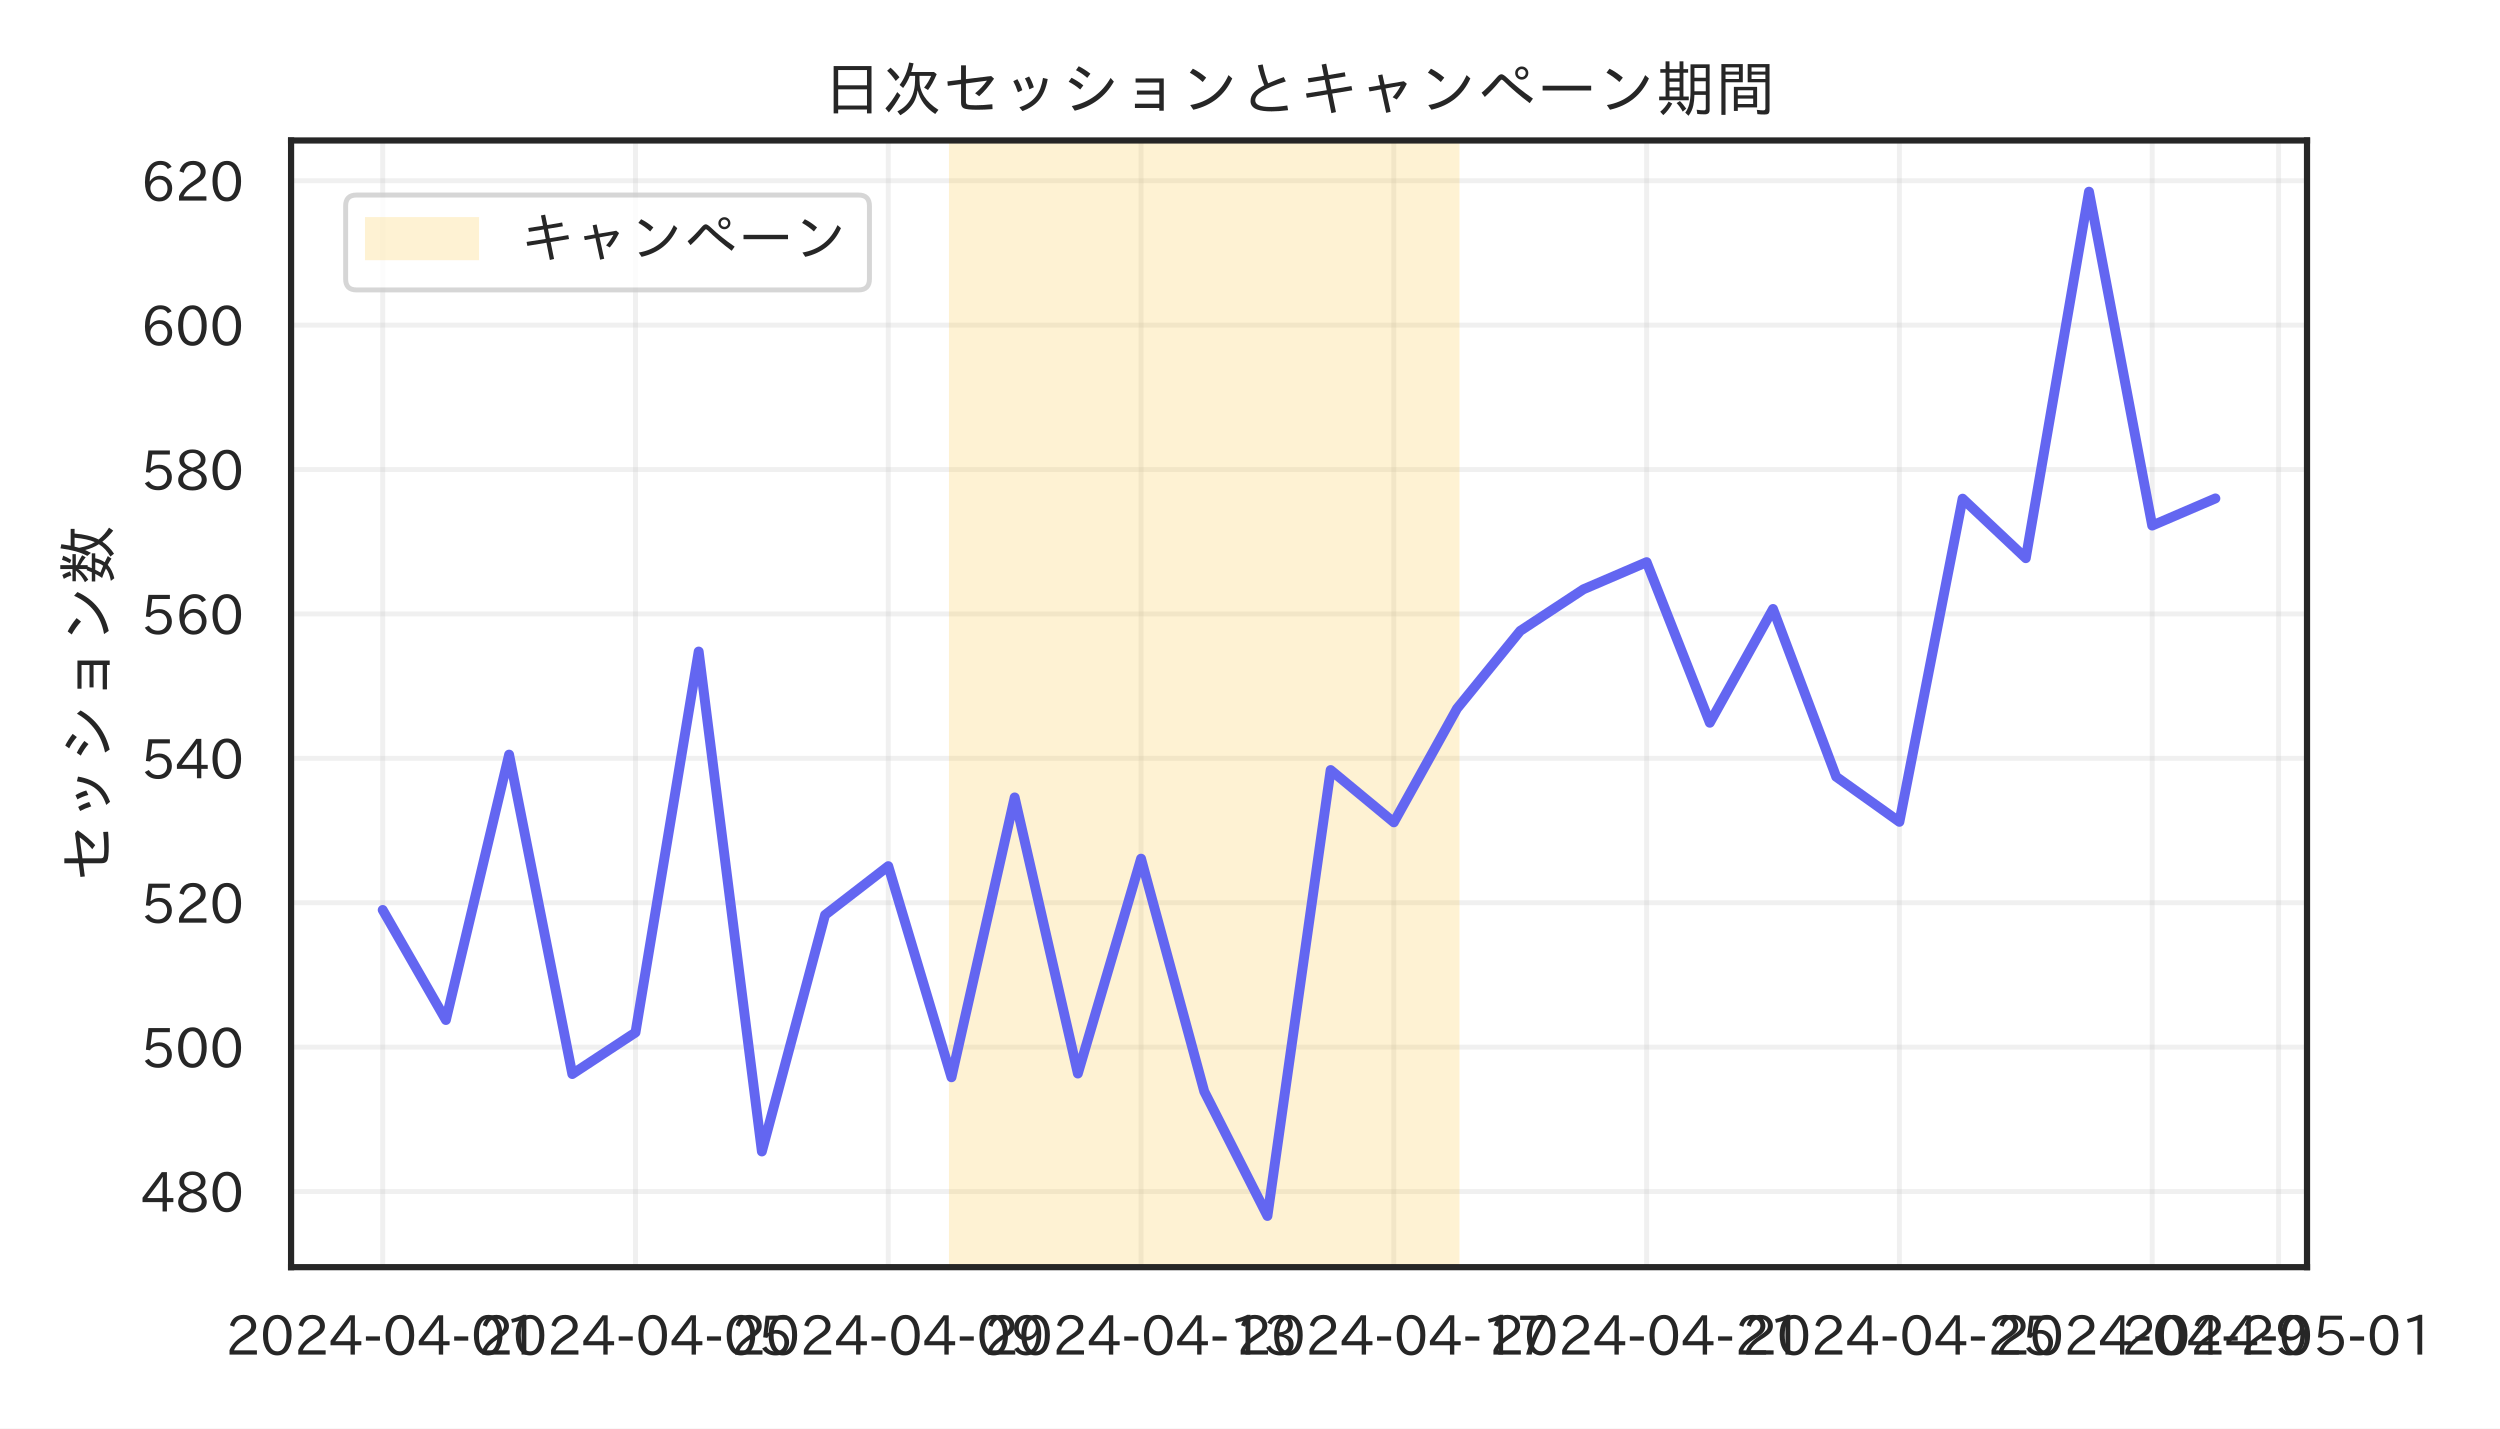
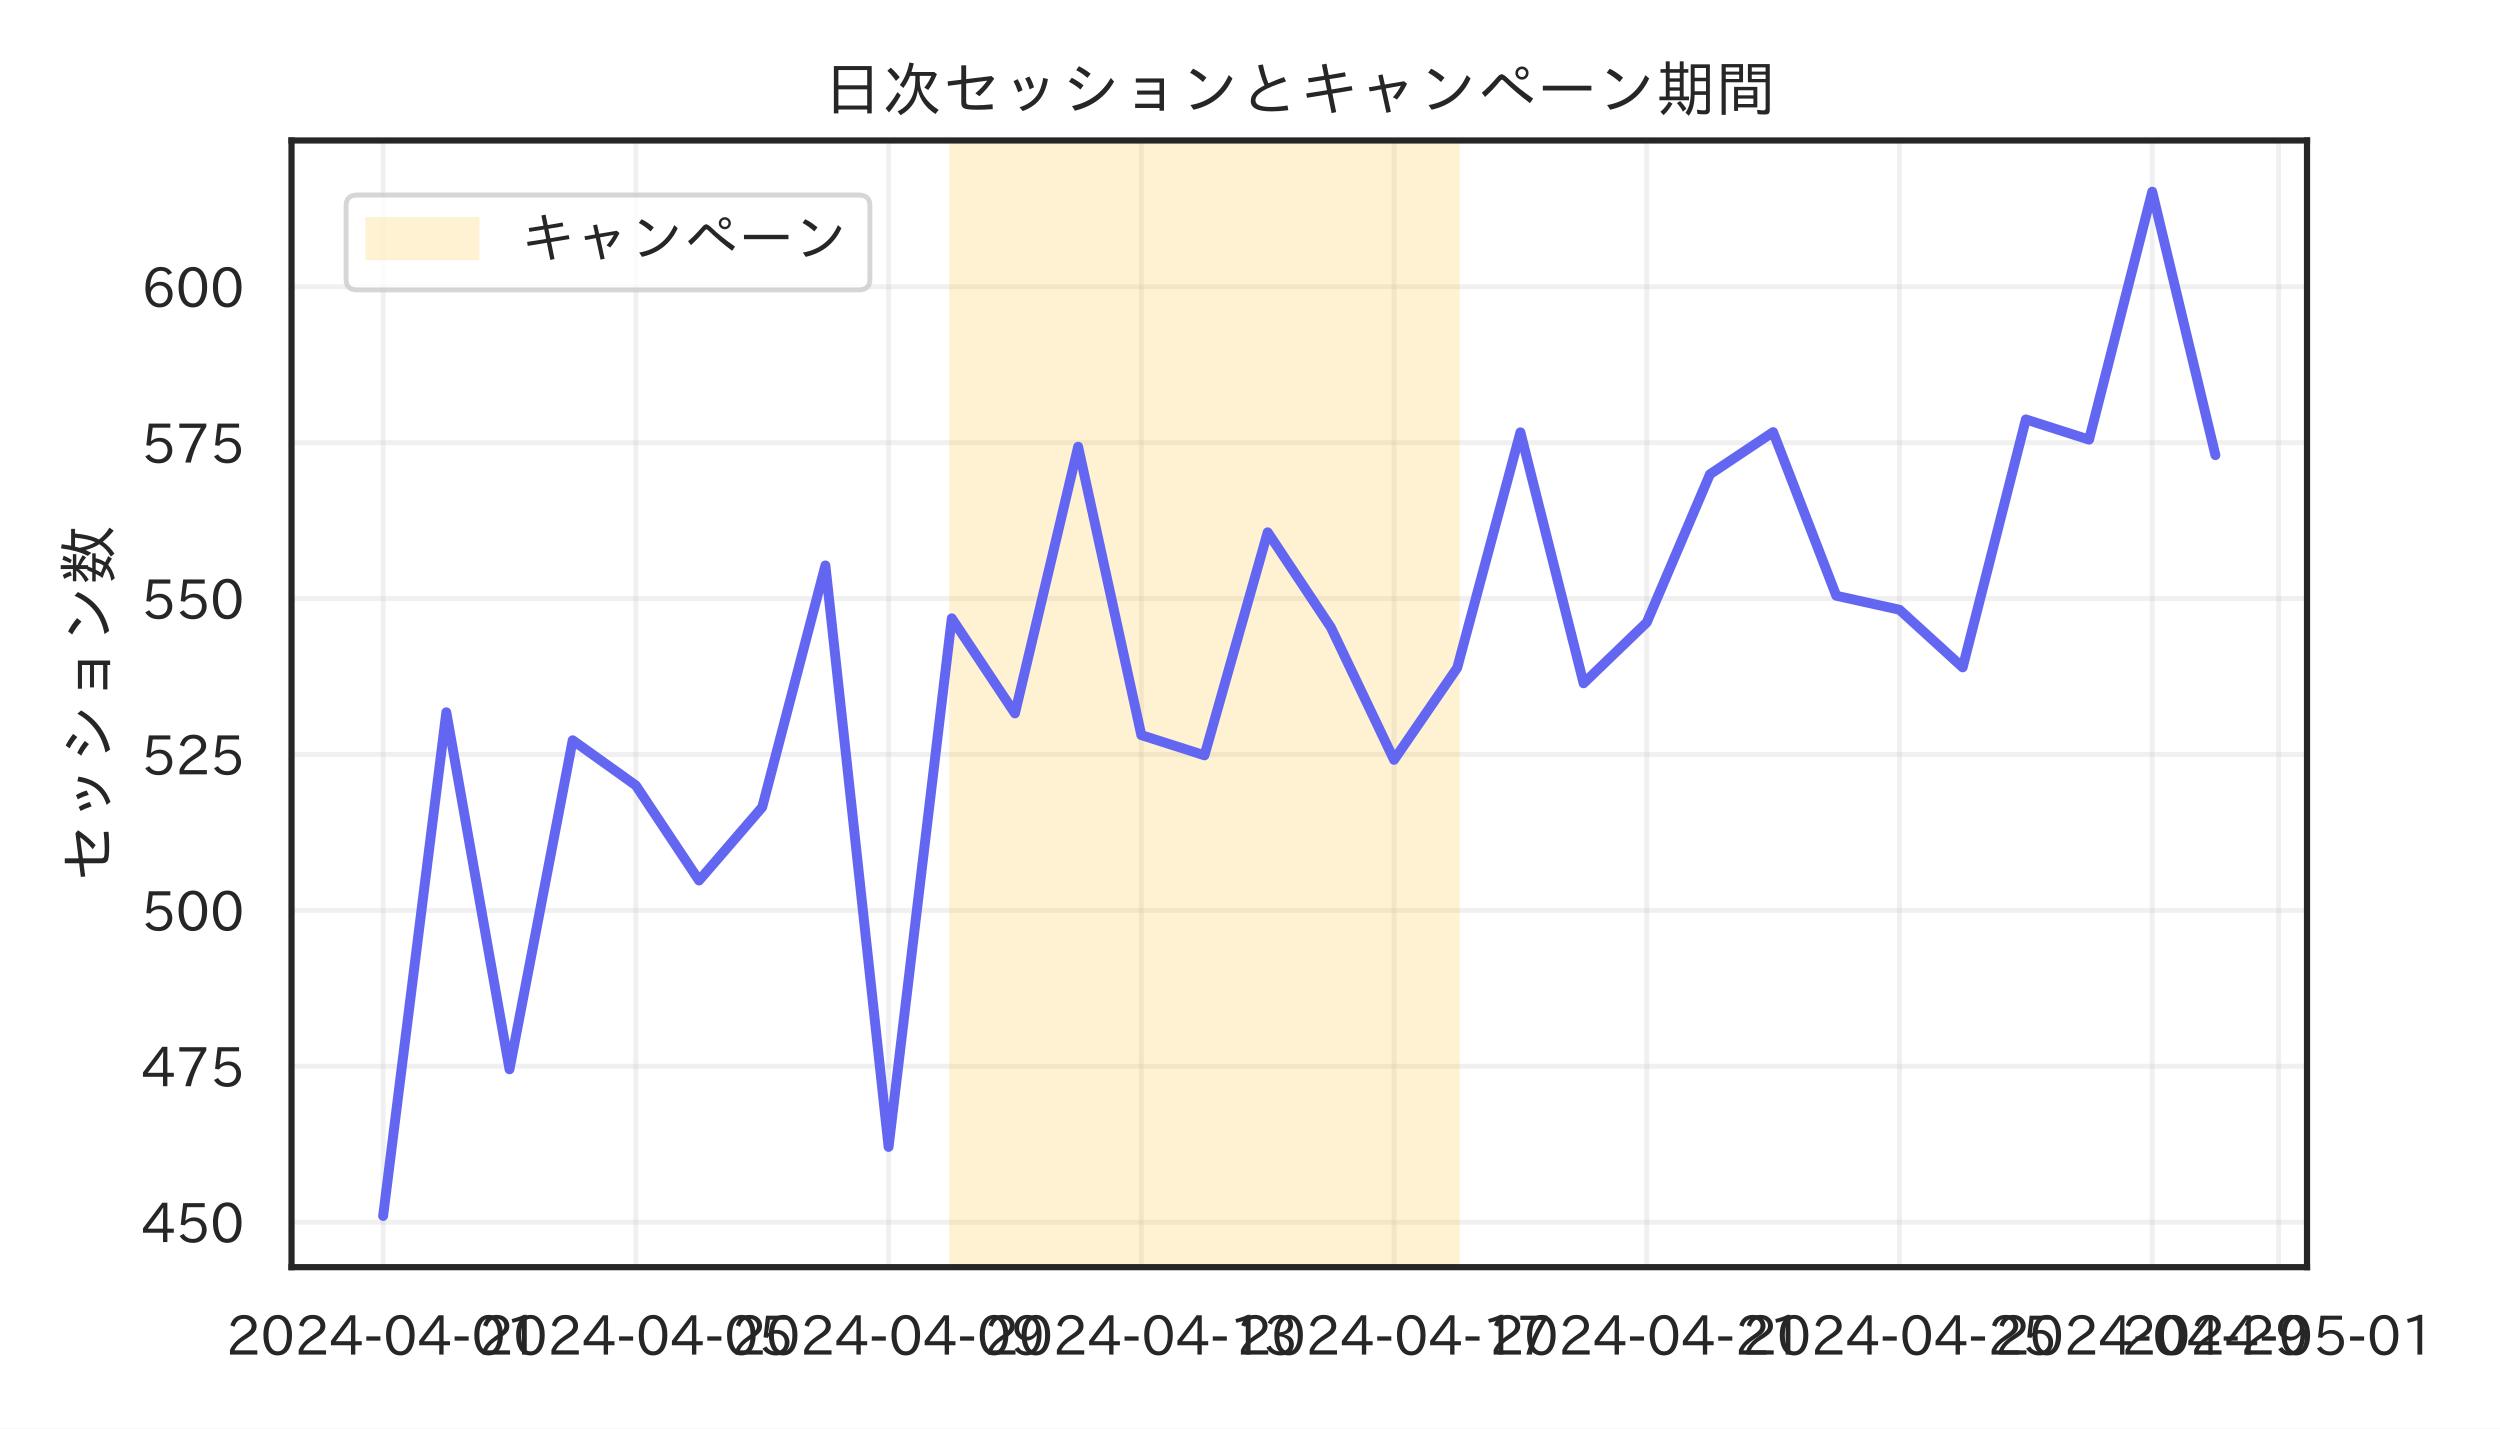
<svg xmlns="http://www.w3.org/2000/svg" xmlns:xlink="http://www.w3.org/1999/xlink" width="504pt" height="288pt" viewBox="0 0 504 288" version="1.1">
  <defs>
    <style type="text/css">*{stroke-linejoin: round; stroke-linecap: butt}</style>
  </defs>
  <g id="figure_1">
    <g id="patch_1">
      <path d="M 0 288  L 504 288  L 504 0  L 0 0  z " style="fill: #ffffff" />
    </g>
    <g id="axes_1">
      <g id="patch_2">
-         <path d="M 58.68 255.46  L 465.095 255.46  L 465.095 28.32  L 58.68 28.32  z " style="fill: #ffffff" />
+         <path d="M 58.77 255.46  L 465.095 255.46  L 465.095 28.32  L 58.77 28.32  z " style="fill: #ffffff" />
      </g>
      <g id="matplotlib.axis_1">
        <g id="xtick_1">
          <g id="line2d_1">
-             <path d="M 77.153 255.46  L 77.153 28.32  " clip-path="url(#p4e626e25db)" style="fill: none; stroke: #cccccc; stroke-opacity: 0.3; stroke-linecap: round" />
+             <path d="M 77.239 255.46  L 77.239 28.32  " clip-path="url(#pba452b7350)" style="fill: none; stroke: #cccccc; stroke-opacity: 0.3; stroke-linecap: round" />
          </g>
          <g id="text_1">
-             <g style="fill: #262626" transform="translate(45.50263 273.1997) scale(0.11 -0.11)">
+             <g style="fill: #262626" transform="translate(45.58854 273.1997) scale(0.11 -0.11)">
              <defs>
                <path id="IPAexGothic-32" d="M 3659 63  L 447 63  L 447 594  Q 825 1475 1894 2203  L 2072 2322  Q 2619 2697 2791 2906  Q 2988 3153 2988 3444  Q 2988 3772 2756 4003  Q 2500 4259 2084 4259  Q 1250 4259 991 3328  L 497 3506  Q 853 4725 2116 4725  Q 2806 4725 3216 4316  Q 3575 3947 3575 3425  Q 3575 3038 3344 2722  Q 3131 2416 2366 1938  L 2231 1856  Q 1256 1253 978 569  L 3659 569  L 3659 63  z " transform="scale(0.015625)" />
                <path id="IPAexGothic-30" d="M 2038 4725  Q 2881 4725 3334 3944  Q 3694 3325 3694 2344  Q 3694 1372 3334 741  Q 2888 -31 2016 -31  Q 1147 -31 700 741  Q 341 1372 341 2350  Q 341 3713 1000 4334  Q 1419 4725 2038 4725  z M 2016 4266  Q 1516 4266 1228 3759  Q 934 3247 934 2344  Q 934 1456 1222 947  Q 1513 447 2016 447  Q 2619 447 2909 1153  Q 3100 1622 3100 2375  Q 3100 3256 2806 3759  Q 2509 4266 2016 4266  z " transform="scale(0.015625)" />
                <path id="IPAexGothic-34" d="M 3813 1159  L 3059 1159  L 3059 63  L 2547 63  L 2547 1159  L 197 1159  L 197 1672  L 2456 4678  L 3059 4678  L 3059 1634  L 3813 1634  L 3813 1159  z M 2578 4109  L 2559 4109  Q 2278 3656 2003 3284  L 759 1634  L 2547 1634  L 2547 3144  Q 2547 3481 2578 4109  z " transform="scale(0.015625)" />
                <path id="IPAexGothic-2d" d="M 1969 1703  L 319 1703  L 319 2203  L 1969 2203  L 1969 1703  z " transform="scale(0.015625)" />
                <path id="IPAexGothic-31" d="M 2463 63  L 1900 63  L 1900 4103  Q 1372 3922 788 3797  L 684 4231  Q 1519 4441 2106 4731  L 2463 4731  L 2463 63  z " transform="scale(0.015625)" />
              </defs>
              <use xlink:href="#IPAexGothic-32" />
              <use xlink:href="#IPAexGothic-30" transform="translate(62.98828 0)" />
              <use xlink:href="#IPAexGothic-32" transform="translate(125.9766 0)" />
              <use xlink:href="#IPAexGothic-34" transform="translate(188.9648 0)" />
              <use xlink:href="#IPAexGothic-2d" transform="translate(251.9531 0)" />
              <use xlink:href="#IPAexGothic-30" transform="translate(287.7441 0)" />
              <use xlink:href="#IPAexGothic-34" transform="translate(350.7324 0)" />
              <use xlink:href="#IPAexGothic-2d" transform="translate(413.7207 0)" />
              <use xlink:href="#IPAexGothic-30" transform="translate(449.5117 0)" />
              <use xlink:href="#IPAexGothic-31" transform="translate(512.5 0)" />
            </g>
          </g>
        </g>
        <g id="xtick_2">
          <g id="line2d_2">
-             <path d="M 128.115 255.46  L 128.115 28.32  " clip-path="url(#p4e626e25db)" style="fill: none; stroke: #cccccc; stroke-opacity: 0.3; stroke-linecap: round" />
+             <path d="M 128.189 255.46  L 128.189 28.32  " clip-path="url(#pba452b7350)" style="fill: none; stroke: #cccccc; stroke-opacity: 0.3; stroke-linecap: round" />
          </g>
          <g id="text_2">
-             <g style="fill: #262626" transform="translate(96.46376 273.1997) scale(0.11 -0.11)">
+             <g style="fill: #262626" transform="translate(96.53839 273.1997) scale(0.11 -0.11)">
              <defs>
                <path id="IPAexGothic-35" d="M 1178 2603  Q 1634 2963 2172 2963  Q 2816 2963 3241 2528  Q 3638 2113 3638 1497  Q 3638 938 3297 513  Q 2869 -31 2031 -31  Q 959 -31 469 784  L 938 1028  Q 1309 434 2013 434  Q 2466 434 2769 716  Q 3081 1013 3081 1503  Q 3081 1966 2806 2241  Q 2519 2528 2056 2528  Q 1406 2528 1072 2028  L 591 2091  L 884 4634  L 3406 4634  L 3406 4153  L 1341 4153  L 1134 2603  L 1178 2603  z " transform="scale(0.015625)" />
              </defs>
              <use xlink:href="#IPAexGothic-32" />
              <use xlink:href="#IPAexGothic-30" transform="translate(62.98828 0)" />
              <use xlink:href="#IPAexGothic-32" transform="translate(125.9766 0)" />
              <use xlink:href="#IPAexGothic-34" transform="translate(188.9648 0)" />
              <use xlink:href="#IPAexGothic-2d" transform="translate(251.9531 0)" />
              <use xlink:href="#IPAexGothic-30" transform="translate(287.7441 0)" />
              <use xlink:href="#IPAexGothic-34" transform="translate(350.7324 0)" />
              <use xlink:href="#IPAexGothic-2d" transform="translate(413.7207 0)" />
              <use xlink:href="#IPAexGothic-30" transform="translate(449.5117 0)" />
              <use xlink:href="#IPAexGothic-35" transform="translate(512.5 0)" />
            </g>
          </g>
        </g>
        <g id="xtick_3">
          <g id="line2d_3">
-             <path d="M 179.076 255.46  L 179.076 28.32  " clip-path="url(#p4e626e25db)" style="fill: none; stroke: #cccccc; stroke-opacity: 0.3; stroke-linecap: round" />
+             <path d="M 179.139 255.46  L 179.139 28.32  " clip-path="url(#pba452b7350)" style="fill: none; stroke: #cccccc; stroke-opacity: 0.3; stroke-linecap: round" />
          </g>
          <g id="text_3">
-             <g style="fill: #262626" transform="translate(147.4249 273.1997) scale(0.11 -0.11)">
+             <g style="fill: #262626" transform="translate(147.4882 273.1997) scale(0.11 -0.11)">
              <defs>
                <path id="IPAexGothic-39" d="M 2984 2356  Q 2544 1716 1813 1716  Q 1253 1716 847 2056  Q 366 2459 366 3163  Q 366 3813 769 4266  Q 1181 4725 1869 4725  Q 2800 4725 3241 3950  Q 3559 3378 3559 2472  Q 3559 1250 3041 588  Q 2553 -31 1769 -31  Q 859 -31 391 703  L 853 953  Q 1156 428 1753 428  Q 2922 428 3009 2356  L 2984 2356  z M 1888 4278  Q 1450 4278 1172 3950  Q 922 3653 922 3200  Q 922 2741 1159 2478  Q 1434 2163 1906 2163  Q 2431 2163 2728 2572  Q 2925 2847 2925 3169  Q 2925 3553 2694 3863  Q 2375 4278 1888 4278  z " transform="scale(0.015625)" />
              </defs>
              <use xlink:href="#IPAexGothic-32" />
              <use xlink:href="#IPAexGothic-30" transform="translate(62.98828 0)" />
              <use xlink:href="#IPAexGothic-32" transform="translate(125.9766 0)" />
              <use xlink:href="#IPAexGothic-34" transform="translate(188.9648 0)" />
              <use xlink:href="#IPAexGothic-2d" transform="translate(251.9531 0)" />
              <use xlink:href="#IPAexGothic-30" transform="translate(287.7441 0)" />
              <use xlink:href="#IPAexGothic-34" transform="translate(350.7324 0)" />
              <use xlink:href="#IPAexGothic-2d" transform="translate(413.7207 0)" />
              <use xlink:href="#IPAexGothic-30" transform="translate(449.5117 0)" />
              <use xlink:href="#IPAexGothic-39" transform="translate(512.5 0)" />
            </g>
          </g>
        </g>
        <g id="xtick_4">
          <g id="line2d_4">
-             <path d="M 230.037 255.46  L 230.037 28.32  " clip-path="url(#p4e626e25db)" style="fill: none; stroke: #cccccc; stroke-opacity: 0.3; stroke-linecap: round" />
+             <path d="M 230.089 255.46  L 230.089 28.32  " clip-path="url(#pba452b7350)" style="fill: none; stroke: #cccccc; stroke-opacity: 0.3; stroke-linecap: round" />
          </g>
          <g id="text_4">
-             <g style="fill: #262626" transform="translate(198.386 273.1997) scale(0.11 -0.11)">
+             <g style="fill: #262626" transform="translate(198.4381 273.1997) scale(0.11 -0.11)">
              <defs>
                <path id="IPAexGothic-33" d="M 2381 2419  Q 3506 2216 3506 1278  Q 3506 716 3128 356  Q 2709 -31 1944 -31  Q 797 -31 288 881  L 756 1131  Q 1109 441 1938 441  Q 2425 441 2694 691  Q 2950 928 2950 1291  Q 2950 1719 2566 1978  Q 2216 2213 1644 2213  L 1363 2213  L 1363 2669  L 1656 2669  Q 2231 2669 2534 2888  Q 2859 3119 2859 3509  Q 2859 3934 2494 4138  Q 2259 4278 1931 4278  Q 1238 4278 903 3578  L 434 3803  Q 897 4725 1938 4725  Q 2597 4725 3006 4394  Q 3416 4069 3416 3534  Q 3416 3028 3019 2706  Q 2763 2500 2381 2444  L 2381 2419  z " transform="scale(0.015625)" />
              </defs>
              <use xlink:href="#IPAexGothic-32" />
              <use xlink:href="#IPAexGothic-30" transform="translate(62.98828 0)" />
              <use xlink:href="#IPAexGothic-32" transform="translate(125.9766 0)" />
              <use xlink:href="#IPAexGothic-34" transform="translate(188.9648 0)" />
              <use xlink:href="#IPAexGothic-2d" transform="translate(251.9531 0)" />
              <use xlink:href="#IPAexGothic-30" transform="translate(287.7441 0)" />
              <use xlink:href="#IPAexGothic-34" transform="translate(350.7324 0)" />
              <use xlink:href="#IPAexGothic-2d" transform="translate(413.7207 0)" />
              <use xlink:href="#IPAexGothic-31" transform="translate(449.5117 0)" />
              <use xlink:href="#IPAexGothic-33" transform="translate(512.5 0)" />
            </g>
          </g>
        </g>
        <g id="xtick_5">
          <g id="line2d_5">
-             <path d="M 280.998 255.46  L 280.998 28.32  " clip-path="url(#p4e626e25db)" style="fill: none; stroke: #cccccc; stroke-opacity: 0.3; stroke-linecap: round" />
+             <path d="M 281.039 255.46  L 281.039 28.32  " clip-path="url(#pba452b7350)" style="fill: none; stroke: #cccccc; stroke-opacity: 0.3; stroke-linecap: round" />
          </g>
          <g id="text_5">
-             <g style="fill: #262626" transform="translate(249.3472 273.1997) scale(0.11 -0.11)">
+             <g style="fill: #262626" transform="translate(249.3879 273.1997) scale(0.11 -0.11)">
              <defs>
                <path id="IPAexGothic-37" d="M 3597 4263  Q 2238 2106 1778 63  L 1131 63  Q 1581 1834 2950 4128  L 428 4128  L 428 4634  L 3597 4634  L 3597 4263  z " transform="scale(0.015625)" />
              </defs>
              <use xlink:href="#IPAexGothic-32" />
              <use xlink:href="#IPAexGothic-30" transform="translate(62.98828 0)" />
              <use xlink:href="#IPAexGothic-32" transform="translate(125.9766 0)" />
              <use xlink:href="#IPAexGothic-34" transform="translate(188.9648 0)" />
              <use xlink:href="#IPAexGothic-2d" transform="translate(251.9531 0)" />
              <use xlink:href="#IPAexGothic-30" transform="translate(287.7441 0)" />
              <use xlink:href="#IPAexGothic-34" transform="translate(350.7324 0)" />
              <use xlink:href="#IPAexGothic-2d" transform="translate(413.7207 0)" />
              <use xlink:href="#IPAexGothic-31" transform="translate(449.5117 0)" />
              <use xlink:href="#IPAexGothic-37" transform="translate(512.5 0)" />
            </g>
          </g>
        </g>
        <g id="xtick_6">
          <g id="line2d_6">
-             <path d="M 331.959 255.46  L 331.959 28.32  " clip-path="url(#p4e626e25db)" style="fill: none; stroke: #cccccc; stroke-opacity: 0.3; stroke-linecap: round" />
+             <path d="M 331.989 255.46  L 331.989 28.32  " clip-path="url(#pba452b7350)" style="fill: none; stroke: #cccccc; stroke-opacity: 0.3; stroke-linecap: round" />
          </g>
          <g id="text_6">
-             <g style="fill: #262626" transform="translate(300.3083 273.1997) scale(0.11 -0.11)">
+             <g style="fill: #262626" transform="translate(300.3378 273.1997) scale(0.11 -0.11)">
              <use xlink:href="#IPAexGothic-32" />
              <use xlink:href="#IPAexGothic-30" transform="translate(62.98828 0)" />
              <use xlink:href="#IPAexGothic-32" transform="translate(125.9766 0)" />
              <use xlink:href="#IPAexGothic-34" transform="translate(188.9648 0)" />
              <use xlink:href="#IPAexGothic-2d" transform="translate(251.9531 0)" />
              <use xlink:href="#IPAexGothic-30" transform="translate(287.7441 0)" />
              <use xlink:href="#IPAexGothic-34" transform="translate(350.7324 0)" />
              <use xlink:href="#IPAexGothic-2d" transform="translate(413.7207 0)" />
              <use xlink:href="#IPAexGothic-32" transform="translate(449.5117 0)" />
              <use xlink:href="#IPAexGothic-31" transform="translate(512.5 0)" />
            </g>
          </g>
        </g>
        <g id="xtick_7">
          <g id="line2d_7">
-             <path d="M 382.92 255.46  L 382.92 28.32  " clip-path="url(#p4e626e25db)" style="fill: none; stroke: #cccccc; stroke-opacity: 0.3; stroke-linecap: round" />
+             <path d="M 382.938 255.46  L 382.938 28.32  " clip-path="url(#pba452b7350)" style="fill: none; stroke: #cccccc; stroke-opacity: 0.3; stroke-linecap: round" />
          </g>
          <g id="text_7">
-             <g style="fill: #262626" transform="translate(351.2694 273.1997) scale(0.11 -0.11)">
+             <g style="fill: #262626" transform="translate(351.2876 273.1997) scale(0.11 -0.11)">
              <use xlink:href="#IPAexGothic-32" />
              <use xlink:href="#IPAexGothic-30" transform="translate(62.98828 0)" />
              <use xlink:href="#IPAexGothic-32" transform="translate(125.9766 0)" />
              <use xlink:href="#IPAexGothic-34" transform="translate(188.9648 0)" />
              <use xlink:href="#IPAexGothic-2d" transform="translate(251.9531 0)" />
              <use xlink:href="#IPAexGothic-30" transform="translate(287.7441 0)" />
              <use xlink:href="#IPAexGothic-34" transform="translate(350.7324 0)" />
              <use xlink:href="#IPAexGothic-2d" transform="translate(413.7207 0)" />
              <use xlink:href="#IPAexGothic-32" transform="translate(449.5117 0)" />
              <use xlink:href="#IPAexGothic-35" transform="translate(512.5 0)" />
            </g>
          </g>
        </g>
        <g id="xtick_8">
          <g id="line2d_8">
-             <path d="M 433.881 255.46  L 433.881 28.32  " clip-path="url(#p4e626e25db)" style="fill: none; stroke: #cccccc; stroke-opacity: 0.3; stroke-linecap: round" />
+             <path d="M 433.888 255.46  L 433.888 28.32  " clip-path="url(#pba452b7350)" style="fill: none; stroke: #cccccc; stroke-opacity: 0.3; stroke-linecap: round" />
          </g>
          <g id="text_8">
-             <g style="fill: #262626" transform="translate(402.2306 273.1997) scale(0.11 -0.11)">
+             <g style="fill: #262626" transform="translate(402.2375 273.1997) scale(0.11 -0.11)">
              <use xlink:href="#IPAexGothic-32" />
              <use xlink:href="#IPAexGothic-30" transform="translate(62.98828 0)" />
              <use xlink:href="#IPAexGothic-32" transform="translate(125.9766 0)" />
              <use xlink:href="#IPAexGothic-34" transform="translate(188.9648 0)" />
              <use xlink:href="#IPAexGothic-2d" transform="translate(251.9531 0)" />
              <use xlink:href="#IPAexGothic-30" transform="translate(287.7441 0)" />
              <use xlink:href="#IPAexGothic-34" transform="translate(350.7324 0)" />
              <use xlink:href="#IPAexGothic-2d" transform="translate(413.7207 0)" />
              <use xlink:href="#IPAexGothic-32" transform="translate(449.5117 0)" />
              <use xlink:href="#IPAexGothic-39" transform="translate(512.5 0)" />
            </g>
          </g>
        </g>
        <g id="xtick_9">
          <g id="line2d_9">
-             <path d="M 459.362 255.46  L 459.362 28.32  " clip-path="url(#p4e626e25db)" style="fill: none; stroke: #cccccc; stroke-opacity: 0.3; stroke-linecap: round" />
+             <path d="M 459.363 255.46  L 459.363 28.32  " clip-path="url(#pba452b7350)" style="fill: none; stroke: #cccccc; stroke-opacity: 0.3; stroke-linecap: round" />
          </g>
          <g id="text_9">
-             <g style="fill: #262626" transform="translate(427.7111 273.1997) scale(0.11 -0.11)">
+             <g style="fill: #262626" transform="translate(427.7124 273.1997) scale(0.11 -0.11)">
              <use xlink:href="#IPAexGothic-32" />
              <use xlink:href="#IPAexGothic-30" transform="translate(62.98828 0)" />
              <use xlink:href="#IPAexGothic-32" transform="translate(125.9766 0)" />
              <use xlink:href="#IPAexGothic-34" transform="translate(188.9648 0)" />
              <use xlink:href="#IPAexGothic-2d" transform="translate(251.9531 0)" />
              <use xlink:href="#IPAexGothic-30" transform="translate(287.7441 0)" />
              <use xlink:href="#IPAexGothic-35" transform="translate(350.7324 0)" />
              <use xlink:href="#IPAexGothic-2d" transform="translate(413.7207 0)" />
              <use xlink:href="#IPAexGothic-30" transform="translate(449.5117 0)" />
              <use xlink:href="#IPAexGothic-31" transform="translate(512.5 0)" />
            </g>
          </g>
        </g>
      </g>
      <g id="matplotlib.axis_2">
        <g id="ytick_1">
          <g id="line2d_10">
-             <path d="M 58.68 240.217  L 465.095 240.217  " clip-path="url(#p4e626e25db)" style="fill: none; stroke: #cccccc; stroke-opacity: 0.3; stroke-linecap: round" />
+             <path d="M 58.77 246.393  L 465.095 246.393  " clip-path="url(#pba452b7350)" style="fill: none; stroke: #cccccc; stroke-opacity: 0.3; stroke-linecap: round" />
          </g>
          <g id="text_10">
-             <g style="fill: #262626" transform="translate(28.39516 244.3365) scale(0.11 -0.11)">
-               <defs>
-                 <path id="IPAexGothic-38" d="M 2541 2425  Q 3700 2031 3700 1197  Q 3700 541 3100 197  Q 2663 -56 2016 -56  Q 1366 -56 928 197  Q 347 531 347 1178  Q 347 1988 1409 2381  L 1409 2400  Q 481 2734 481 3509  Q 481 4100 981 4456  Q 1406 4756 2019 4756  Q 2703 4756 3131 4403  Q 3553 4069 3553 3566  Q 3553 2706 2541 2444  L 2541 2425  z M 2022 2625  Q 2997 2856 2997 3528  Q 2997 3916 2675 4150  Q 2413 4347 2016 4347  Q 1606 4347 1331 4128  Q 1050 3897 1050 3522  Q 1050 3150 1350 2925  Q 1494 2809 1722 2722  Q 1984 2616 2022 2625  z M 1978 2209  Q 922 1931 922 1216  Q 922 775 1313 556  Q 1606 391 2009 391  Q 2575 391 2881 697  Q 3106 922 3106 1250  Q 3106 1594 2794 1850  Q 2609 1994 2350 2100  Q 2047 2222 1978 2209  z " transform="scale(0.015625)" />
-               </defs>
+             <g style="fill: #262626" transform="translate(28.48516 250.5125) scale(0.11 -0.11)">
              <use xlink:href="#IPAexGothic-34" />
-               <use xlink:href="#IPAexGothic-38" transform="translate(62.98828 0)" />
+               <use xlink:href="#IPAexGothic-35" transform="translate(62.98828 0)" />
              <use xlink:href="#IPAexGothic-30" transform="translate(125.9766 0)" />
            </g>
          </g>
        </g>
        <g id="ytick_2">
          <g id="line2d_11">
-             <path d="M 58.68 211.105  L 465.095 211.105  " clip-path="url(#p4e626e25db)" style="fill: none; stroke: #cccccc; stroke-opacity: 0.3; stroke-linecap: round" />
+             <path d="M 58.77 214.962  L 465.095 214.962  " clip-path="url(#pba452b7350)" style="fill: none; stroke: #cccccc; stroke-opacity: 0.3; stroke-linecap: round" />
          </g>
          <g id="text_11">
-             <g style="fill: #262626" transform="translate(28.39516 215.225) scale(0.11 -0.11)">
-               <use xlink:href="#IPAexGothic-35" />
-               <use xlink:href="#IPAexGothic-30" transform="translate(62.98828 0)" />
-               <use xlink:href="#IPAexGothic-30" transform="translate(125.9766 0)" />
+             <g style="fill: #262626" transform="translate(28.48516 219.0815) scale(0.11 -0.11)">
+               <use xlink:href="#IPAexGothic-34" />
+               <use xlink:href="#IPAexGothic-37" transform="translate(62.98828 0)" />
+               <use xlink:href="#IPAexGothic-35" transform="translate(125.9766 0)" />
            </g>
          </g>
        </g>
        <g id="ytick_3">
          <g id="line2d_12">
-             <path d="M 58.68 181.994  L 465.095 181.994  " clip-path="url(#p4e626e25db)" style="fill: none; stroke: #cccccc; stroke-opacity: 0.3; stroke-linecap: round" />
+             <path d="M 58.77 183.531  L 465.095 183.531  " clip-path="url(#pba452b7350)" style="fill: none; stroke: #cccccc; stroke-opacity: 0.3; stroke-linecap: round" />
          </g>
          <g id="text_12">
-             <g style="fill: #262626" transform="translate(28.39516 186.1135) scale(0.11 -0.11)">
+             <g style="fill: #262626" transform="translate(28.48516 187.6505) scale(0.11 -0.11)">
+               <use xlink:href="#IPAexGothic-35" />
+               <use xlink:href="#IPAexGothic-30" transform="translate(62.98828 0)" />
+               <use xlink:href="#IPAexGothic-30" transform="translate(125.9766 0)" />
+             </g>
+           </g>
+         </g>
+         <g id="ytick_4">
+           <g id="line2d_13">
+             <path d="M 58.77 152.1  L 465.095 152.1  " clip-path="url(#pba452b7350)" style="fill: none; stroke: #cccccc; stroke-opacity: 0.3; stroke-linecap: round" />
+           </g>
+           <g id="text_13">
+             <g style="fill: #262626" transform="translate(28.48516 156.2195) scale(0.11 -0.11)">
              <use xlink:href="#IPAexGothic-35" />
              <use xlink:href="#IPAexGothic-32" transform="translate(62.98828 0)" />
-               <use xlink:href="#IPAexGothic-30" transform="translate(125.9766 0)" />
-             </g>
-           </g>
-         </g>
-         <g id="ytick_4">
-           <g id="line2d_13">
-             <path d="M 58.68 152.882  L 465.095 152.882  " clip-path="url(#p4e626e25db)" style="fill: none; stroke: #cccccc; stroke-opacity: 0.3; stroke-linecap: round" />
-           </g>
-           <g id="text_13">
-             <g style="fill: #262626" transform="translate(28.39516 157.0019) scale(0.11 -0.11)">
-               <use xlink:href="#IPAexGothic-35" />
-               <use xlink:href="#IPAexGothic-34" transform="translate(62.98828 0)" />
-               <use xlink:href="#IPAexGothic-30" transform="translate(125.9766 0)" />
+               <use xlink:href="#IPAexGothic-35" transform="translate(125.9766 0)" />
            </g>
          </g>
        </g>
        <g id="ytick_5">
          <g id="line2d_14">
-             <path d="M 58.68 123.771  L 465.095 123.771  " clip-path="url(#p4e626e25db)" style="fill: none; stroke: #cccccc; stroke-opacity: 0.3; stroke-linecap: round" />
+             <path d="M 58.77 120.669  L 465.095 120.669  " clip-path="url(#pba452b7350)" style="fill: none; stroke: #cccccc; stroke-opacity: 0.3; stroke-linecap: round" />
          </g>
          <g id="text_14">
-             <g style="fill: #262626" transform="translate(28.39516 127.8904) scale(0.11 -0.11)">
-               <defs>
-                 <path id="IPAexGothic-36" d="M 1056 2328  Q 1509 2981 2234 2981  Q 2906 2981 3316 2513  Q 3675 2106 3675 1522  Q 3675 884 3272 434  Q 2853 -31 2178 -31  Q 1375 -31 922 581  Q 481 1178 481 2228  Q 481 3425 1013 4109  Q 1494 4725 2272 4725  Q 3191 4725 3609 4025  L 3150 3775  Q 2894 4266 2300 4266  Q 1119 4266 1031 2328  L 1056 2328  z M 2141 2547  Q 1684 2547 1384 2206  Q 1116 1900 1116 1541  Q 1116 1156 1353 844  Q 1672 428 2159 428  Q 2669 428 2941 844  Q 3125 1128 3125 1503  Q 3125 1944 2881 2228  Q 2600 2547 2141 2547  z " transform="scale(0.015625)" />
-               </defs>
+             <g style="fill: #262626" transform="translate(28.48516 124.7885) scale(0.11 -0.11)">
              <use xlink:href="#IPAexGothic-35" />
-               <use xlink:href="#IPAexGothic-36" transform="translate(62.98828 0)" />
+               <use xlink:href="#IPAexGothic-35" transform="translate(62.98828 0)" />
              <use xlink:href="#IPAexGothic-30" transform="translate(125.9766 0)" />
            </g>
          </g>
        </g>
        <g id="ytick_6">
          <g id="line2d_15">
-             <path d="M 58.68 94.659  L 465.095 94.659  " clip-path="url(#p4e626e25db)" style="fill: none; stroke: #cccccc; stroke-opacity: 0.3; stroke-linecap: round" />
+             <path d="M 58.77 89.238  L 465.095 89.238  " clip-path="url(#pba452b7350)" style="fill: none; stroke: #cccccc; stroke-opacity: 0.3; stroke-linecap: round" />
          </g>
          <g id="text_15">
-             <g style="fill: #262626" transform="translate(28.39516 98.77894) scale(0.11 -0.11)">
+             <g style="fill: #262626" transform="translate(28.48516 93.35748) scale(0.11 -0.11)">
              <use xlink:href="#IPAexGothic-35" />
-               <use xlink:href="#IPAexGothic-38" transform="translate(62.98828 0)" />
-               <use xlink:href="#IPAexGothic-30" transform="translate(125.9766 0)" />
+               <use xlink:href="#IPAexGothic-37" transform="translate(62.98828 0)" />
+               <use xlink:href="#IPAexGothic-35" transform="translate(125.9766 0)" />
            </g>
          </g>
        </g>
        <g id="ytick_7">
          <g id="line2d_16">
-             <path d="M 58.68 65.548  L 465.095 65.548  " clip-path="url(#p4e626e25db)" style="fill: none; stroke: #cccccc; stroke-opacity: 0.3; stroke-linecap: round" />
+             <path d="M 58.77 57.807  L 465.095 57.807  " clip-path="url(#pba452b7350)" style="fill: none; stroke: #cccccc; stroke-opacity: 0.3; stroke-linecap: round" />
          </g>
          <g id="text_16">
-             <g style="fill: #262626" transform="translate(28.39516 69.66743) scale(0.11 -0.11)">
+             <g style="fill: #262626" transform="translate(28.48516 61.92647) scale(0.11 -0.11)">
+               <defs>
+                 <path id="IPAexGothic-36" d="M 1056 2328  Q 1509 2981 2234 2981  Q 2906 2981 3316 2513  Q 3675 2106 3675 1522  Q 3675 884 3272 434  Q 2853 -31 2178 -31  Q 1375 -31 922 581  Q 481 1178 481 2228  Q 481 3425 1013 4109  Q 1494 4725 2272 4725  Q 3191 4725 3609 4025  L 3150 3775  Q 2894 4266 2300 4266  Q 1119 4266 1031 2328  L 1056 2328  z M 2141 2547  Q 1684 2547 1384 2206  Q 1116 1900 1116 1541  Q 1116 1156 1353 844  Q 1672 428 2159 428  Q 2669 428 2941 844  Q 3125 1128 3125 1503  Q 3125 1944 2881 2228  Q 2600 2547 2141 2547  z " transform="scale(0.015625)" />
+               </defs>
              <use xlink:href="#IPAexGothic-36" />
              <use xlink:href="#IPAexGothic-30" transform="translate(62.98828 0)" />
              <use xlink:href="#IPAexGothic-30" transform="translate(125.9766 0)" />
            </g>
          </g>
        </g>
-         <g id="ytick_8">
-           <g id="line2d_17">
-             <path d="M 58.68 36.436  L 465.095 36.436  " clip-path="url(#p4e626e25db)" style="fill: none; stroke: #cccccc; stroke-opacity: 0.3; stroke-linecap: round" />
-           </g>
-           <g id="text_17">
-             <g style="fill: #262626" transform="translate(28.39516 40.55593) scale(0.11 -0.11)">
-               <use xlink:href="#IPAexGothic-36" />
-               <use xlink:href="#IPAexGothic-32" transform="translate(62.98828 0)" />
-               <use xlink:href="#IPAexGothic-30" transform="translate(125.9766 0)" />
-             </g>
-           </g>
-         </g>
-         <g id="text_18">
-           <g style="fill: #262626" transform="translate(22.11516 177.89) rotate(-90) scale(0.12 -0.12)">
+         <g id="text_17">
+           <g style="fill: #262626" transform="translate(22.20516 177.89) rotate(-90) scale(0.12 -0.12)">
            <defs>
              <path id="IPAexGothic-30bb" d="M 2059 4878  L 2584 4878  L 2584 3397  L 5291 3731  L 5606 3444  Q 4838 2313 4006 1556  L 3569 1875  Q 4297 2459 4844 3231  L 2584 2931  L 2584 978  Q 2584 734 2738 669  Q 2922 584 3616 584  Q 4419 584 5425 697  L 5444 172  Q 4563 103 3844 103  Q 2678 103 2359 256  Q 2059 403 2059 863  L 2059 2859  L 638 2675  L 588 3150  L 2059 3334  L 2059 4878  z " transform="scale(0.015625)" />
              <path id="IPAexGothic-30c3" d="M 1775 1984  Q 1553 2666 1275 3175  L 1716 3391  Q 2034 2866 2247 2209  L 1775 1984  z M 3003 2297  Q 2813 2978 2522 3469  L 2978 3681  Q 3291 3166 3484 2522  L 3003 2297  z M 1928 372  Q 3094 744 3731 1569  Q 4275 2263 4469 3525  L 4975 3406  Q 4734 1975 4016 1119  Q 3406 391 2266 -44  L 1928 372  z " transform="scale(0.015625)" />
              <path id="IPAexGothic-30b7" d="M 2828 3531  Q 2219 4056 1613 4359  L 1913 4781  Q 2503 4491 3169 3981  L 2828 3531  z M 1163 500  Q 3944 1094 5338 3525  L 5688 3128  Q 4297 700 1484 0  L 1163 500  z M 2072 2278  Q 1466 2800 831 3109  L 1131 3541  Q 1806 3213 2406 2725  L 2072 2278  z " transform="scale(0.015625)" />
              <path id="IPAexGothic-30e7" d="M 1625 3469  L 4653 3469  L 4653 0  L 4172 0  L 4172 294  L 1553 294  L 1553 753  L 4172 753  L 4172 1734  L 1766 1734  L 1766 2169  L 4172 2169  L 4172 3028  L 1625 3028  L 1625 3469  z " transform="scale(0.015625)" />
              <path id="IPAexGothic-30f3" d="M 2444 3084  Q 1816 3656 1056 4084  L 1381 4519  Q 2063 4191 2816 3559  L 2444 3084  z M 1100 609  Q 3984 1106 5216 3828  L 5619 3469  Q 4413 794 1434 103  L 1100 609  z " transform="scale(0.015625)" />
              <path id="IPAexGothic-6570" d="M 2847 1553  Q 2741 1006 2425 534  Q 2625 441 3091 203  L 2809 -188  Q 2541 0 2144 209  Q 1569 -291 703 -500  L 422 -125  Q 1263 19 1747 406  Q 1222 650 734 816  Q 975 1172 1147 1503  L 1172 1553  L 359 1553  L 359 1925  L 1344 1925  Q 1406 2066 1569 2475  L 1691 2450  L 1691 3372  Q 1250 2738 550 2303  L 275 2663  Q 1019 3013 1528 3641  L 378 3641  L 378 4006  L 1691 4006  L 1691 5313  L 2113 5313  L 2113 4006  L 3297 4006  L 3297 3641  L 2113 3641  L 2113 3513  Q 2659 3291 3175 2963  L 2956 2584  Q 2553 2922 2113 3159  L 2113 2372  L 1966 2372  Q 1928 2288 1872 2141  Q 1806 1975 1784 1925  L 3378 1925  L 3378 1553  L 2847 1553  z M 2419 1553  L 1613 1553  Q 1478 1269 1313 997  Q 1559 909 2047 703  Q 2313 1047 2419 1553  z M 4363 1163  Q 3953 1781 3738 2638  Q 3575 2281 3428 2016  L 3103 2406  Q 3675 3444 3916 5291  L 4363 5200  Q 4284 4666 4197 4197  L 6009 4197  L 6009 3775  L 5503 3775  Q 5397 2275 4869 1191  Q 5419 503 6144 75  L 5822 -378  Q 5188 106 4631 788  Q 4113 34 3341 -463  L 3031 -78  Q 3888 406 4363 1163  z M 4588 1594  Q 4938 2388 5059 3775  L 4100 3775  Q 4041 3519 3972 3288  Q 3981 3250 3991 3194  Q 4175 2256 4588 1594  z M 1003 4116  Q 878 4544 638 4934  L 1053 5094  Q 1247 4788 1438 4269  L 1003 4116  z M 2316 4269  Q 2550 4688 2688 5131  L 3128 4997  Q 2966 4588 2675 4128  L 2316 4269  z " transform="scale(0.015625)" />
            </defs>
            <use xlink:href="#IPAexGothic-30bb" />
            <use xlink:href="#IPAexGothic-30c3" transform="translate(100 0)" />
            <use xlink:href="#IPAexGothic-30b7" transform="translate(200 0)" />
            <use xlink:href="#IPAexGothic-30e7" transform="translate(300 0)" />
            <use xlink:href="#IPAexGothic-30f3" transform="translate(400 0)" />
            <use xlink:href="#IPAexGothic-6570" transform="translate(500 0)" />
          </g>
        </g>
      </g>
      <g id="patch_3">
-         <path d="M 191.816 255.46  L 293.738 255.46  L 293.738 28.32  L 191.816 28.32  z " clip-path="url(#p4e626e25db)" style="fill: #fbbf24; opacity: 0.2; stroke: #fbbf24; stroke-linejoin: miter" />
-       </g>
-       <g id="line2d_18">
-         <path d="M 77.153 183.449  L 89.894 205.634  L 102.634 152.129  L 115.374 216.526  L 128.115 208.144  L 140.855 131.35  L 153.595 232.136  L 166.335 184.453  L 179.076 174.615  L 191.816 217.178  L 204.556 160.762  L 217.297 216.425  L 230.037 173.11  L 242.777 220.039  L 255.517 245.135  L 268.258 155.241  L 280.998 165.782  L 293.738 142.844  L 306.479 127.184  L 319.219 118.802  L 331.959 113.331  L 344.699 145.705  L 357.44 122.767  L 370.18 156.596  L 382.92 165.681  L 395.66 100.532  L 408.401 112.528  L 421.141 38.645  L 433.881 105.952  L 446.622 100.481  " clip-path="url(#p4e626e25db)" style="fill: none; stroke: #6366f1; stroke-width: 2; stroke-linecap: round" />
+         <path d="M 191.876 255.46  L 293.776 255.46  L 293.776 28.32  L 191.876 28.32  z " clip-path="url(#pba452b7350)" style="fill: #fbbf24; opacity: 0.2; stroke: #fbbf24; stroke-linejoin: miter" />
+       </g>
+       <g id="line2d_17">
+         <path d="M 77.239 245.135  L 89.977 143.602  L 102.714 215.569  L 115.452 149.238  L 128.189 158.343  L 140.927 177.505  L 153.664 162.721  L 166.402 113.992  L 179.139 231.219  L 191.876 124.657  L 204.614 143.819  L 217.351 90.061  L 230.089 148.198  L 242.826 152.273  L 255.564 107.316  L 268.301 126.478  L 281.039 153.183  L 293.776 134.628  L 306.514 87.157  L 319.251 137.75  L 331.989 125.481  L 344.726 95.611  L 357.463 87.113  L 370.201 120.105  L 382.938 122.923  L 395.676 134.542  L 408.413 84.555  L 421.151 88.631  L 433.888 38.645  L 446.626 91.752  " clip-path="url(#pba452b7350)" style="fill: none; stroke: #6366f1; stroke-width: 2; stroke-linecap: round" />
      </g>
      <g id="patch_4">
-         <path d="M 58.68 255.46  L 58.68 28.32  " style="fill: none; stroke: #262626; stroke-width: 1.25; stroke-linejoin: miter; stroke-linecap: square" />
+         <path d="M 58.77 255.46  L 58.77 28.32  " style="fill: none; stroke: #262626; stroke-width: 1.25; stroke-linejoin: miter; stroke-linecap: square" />
      </g>
      <g id="patch_5">
        <path d="M 465.095 255.46  L 465.095 28.32  " style="fill: none; stroke: #262626; stroke-width: 1.25; stroke-linejoin: miter; stroke-linecap: square" />
      </g>
      <g id="patch_6">
-         <path d="M 58.68 255.46  L 465.095 255.46  " style="fill: none; stroke: #262626; stroke-width: 1.25; stroke-linejoin: miter; stroke-linecap: square" />
+         <path d="M 58.77 255.46  L 465.095 255.46  " style="fill: none; stroke: #262626; stroke-width: 1.25; stroke-linejoin: miter; stroke-linecap: square" />
      </g>
      <g id="patch_7">
-         <path d="M 58.68 28.32  L 465.095 28.32  " style="fill: none; stroke: #262626; stroke-width: 1.25; stroke-linejoin: miter; stroke-linecap: square" />
-       </g>
-       <g id="text_19">
-         <g style="fill: #262626" transform="translate(165.8875 22.32) scale(0.12 -0.12)">
+         <path d="M 58.77 28.32  L 465.095 28.32  " style="fill: none; stroke: #262626; stroke-width: 1.25; stroke-linejoin: miter; stroke-linecap: square" />
+       </g>
+       <g id="text_18">
+         <g style="fill: #262626" transform="translate(165.9325 22.32) scale(0.12 -0.12)">
          <defs>
            <path id="IPAexGothic-65e5" d="M 5231 4800  L 5231 -288  L 4744 -288  L 4744 128  L 1647 128  L 1647 -288  L 1159 -288  L 1159 4800  L 5231 4800  z M 1647 4372  L 1647 2731  L 4744 2731  L 4744 4372  L 1647 4372  z M 1647 2297  L 1647 556  L 4744 556  L 4744 2297  L 1647 2297  z " transform="scale(0.015625)" />
            <path id="IPAexGothic-6b21" d="M 3519 3750  L 2950 3750  Q 2678 3041 2231 2444  L 1853 2772  Q 2600 3756 2878 5184  L 3353 5094  Q 3241 4603 3103 4166  L 5541 4166  L 5841 3928  Q 5406 2903 4906 2222  L 4484 2481  Q 4963 3072 5247 3750  L 3994 3750  L 3994 3263  Q 3994 1384 6028 91  L 5681 -353  Q 4166 622 3794 2194  Q 3669 1413 3391 922  Q 2903 72 1931 -488  L 1613 -72  Q 3519 888 3519 3359  L 3519 3750  z M 1438 3200  Q 959 3884 509 4294  L 881 4628  Q 1413 4153 1841 3597  L 1438 3200  z M 325 250  Q 984 938 1600 2003  L 1950 1656  Q 1319 538 697 -184  L 325 250  z " transform="scale(0.015625)" />
            <path id="IPAexGothic-3068" d="M 5222 56  Q 4200 -72 3450 -72  Q 2478 -72 1941 113  Q 1184 372 1184 1038  Q 1184 1584 1594 2009  Q 1941 2369 2656 2725  Q 2231 3734 1972 4878  L 2491 4978  Q 2706 3884 3078 2950  Q 4250 3447 4756 3616  L 4978 3150  Q 3181 2575 2409 2078  Q 1691 1613 1691 1113  Q 1691 403 3322 403  Q 4125 403 5134 563  L 5222 56  z " transform="scale(0.015625)" />
            <path id="IPAexGothic-30ad" d="M 2919 5056  L 3169 3834  L 4916 4134  L 5000 3688  L 3253 3397  L 3475 2284  L 5634 2656  L 5722 2194  L 3566 1844  L 3969 -147  L 3475 -263  L 3072 1759  L 834 1388  L 744 1856  L 2984 2203  L 2759 3322  L 1019 3034  L 941 3488  L 2669 3750  L 2428 4959  L 2919 5056  z " transform="scale(0.015625)" />
            <path id="IPAexGothic-30e3" d="M 2559 3903  L 2803 2816  L 4863 3169  L 5191 2894  Q 4672 1875 4103 1203  L 3666 1447  Q 4175 2013 4525 2688  L 2900 2388  L 3450 -116  L 2969 -231  L 2419 2297  L 1172 2069  L 1075 2516  L 2328 2731  L 2094 3809  L 2559 3903  z " transform="scale(0.015625)" />
            <path id="IPAexGothic-30da" d="M 428 1938  Q 1119 2494 2100 3628  Q 2356 3922 2566 3922  Q 2772 3922 3181 3531  Q 4325 2425 5950 1303  L 5600 813  Q 3991 2028 2816 3188  Q 2653 3341 2584 3341  Q 2513 3341 2291 3072  Q 1703 2331 775 1478  L 428 1938  z M 4750 4756  Q 5059 4756 5269 4522  Q 5453 4319 5453 4053  Q 5453 3738 5219 3525  Q 5016 3341 4750 3341  Q 4434 3341 4222 3575  Q 4038 3778 4038 4053  Q 4038 4363 4272 4572  Q 4478 4756 4750 4756  z M 4750 4475  Q 4559 4475 4428 4334  Q 4319 4213 4319 4053  Q 4319 3859 4459 3731  Q 4584 3622 4750 3622  Q 4934 3622 5063 3763  Q 5172 3888 5172 4053  Q 5172 4238 5031 4366  Q 4909 4475 4750 4475  z " transform="scale(0.015625)" />
            <path id="IPAexGothic-30fc" d="M 588 2688  L 5809 2688  L 5809 2175  L 588 2175  L 588 2688  z " transform="scale(0.015625)" />
            <path id="IPAexGothic-671f" d="M 1009 4469  L 1009 5313  L 1431 5313  L 1431 4469  L 2513 4469  L 2513 5313  L 2928 5313  L 2928 4469  L 3434 4469  L 3434 4084  L 2928 4084  L 2928 1522  L 3503 1522  L 3503 1125  L 319 1125  L 319 1522  L 1009 1522  L 1009 4084  L 441 4084  L 441 4469  L 1009 4469  z M 2513 4084  L 1431 4084  L 1431 3481  L 2513 3481  L 2513 4084  z M 2513 3116  L 1431 3116  L 1431 2516  L 2513 2516  L 2513 3116  z M 2513 2156  L 1431 2156  L 1431 1522  L 2513 1522  L 2513 2156  z M 5747 4984  L 5747 72  Q 5747 -391 5216 -391  Q 4766 -391 4419 -347  L 4350 109  Q 4763 38 5138 38  Q 5331 38 5331 225  L 5331 1703  L 4113 1703  Q 4094 1028 3997 597  Q 3875 -16 3478 -544  L 3122 -206  Q 3691 491 3691 1997  L 3691 4984  L 5747 4984  z M 5331 4594  L 4113 4594  L 4113 3547  L 5331 3547  L 5331 4594  z M 5331 3163  L 4113 3163  L 4113 2088  L 5331 2088  L 5331 3163  z M 434 -109  Q 978 328 1331 984  L 1728 769  Q 1322 22 766 -475  L 434 -109  z M 2853 -97  Q 2559 453 2194 819  L 2547 1038  Q 2866 747 3231 219  L 2853 -97  z " transform="scale(0.015625)" />
            <path id="IPAexGothic-9593" d="M 4450 2566  L 4450 353  L 2375 353  L 2375 -25  L 1953 -25  L 1953 2566  L 4450 2566  z M 4028 2200  L 2375 2200  L 2375 1653  L 4028 1653  L 4028 2200  z M 4028 1300  L 2375 1300  L 2375 719  L 4028 719  L 4028 1300  z M 2913 5019  L 2913 3059  L 1056 3059  L 1056 -447  L 609 -447  L 609 5019  L 2913 5019  z M 1056 4659  L 1056 4206  L 2497 4206  L 2497 4659  L 1056 4659  z M 1056 3881  L 1056 3413  L 2497 3413  L 2497 3881  L 1056 3881  z M 5788 5019  L 5788 91  Q 5788 -225 5641 -331  Q 5525 -409 5231 -409  Q 4803 -409 4481 -366  L 4419 97  Q 4853 38 5128 38  Q 5341 38 5341 244  L 5341 3059  L 3438 3059  L 3438 5019  L 5788 5019  z M 3853 4659  L 3853 4206  L 5341 4206  L 5341 4659  L 3853 4659  z M 3853 3881  L 3853 3413  L 5341 3413  L 5341 3881  L 3853 3881  z " transform="scale(0.015625)" />
          </defs>
          <use xlink:href="#IPAexGothic-65e5" />
          <use xlink:href="#IPAexGothic-6b21" transform="translate(100 0)" />
          <use xlink:href="#IPAexGothic-30bb" transform="translate(200 0)" />
          <use xlink:href="#IPAexGothic-30c3" transform="translate(300 0)" />
          <use xlink:href="#IPAexGothic-30b7" transform="translate(400 0)" />
          <use xlink:href="#IPAexGothic-30e7" transform="translate(500 0)" />
          <use xlink:href="#IPAexGothic-30f3" transform="translate(600 0)" />
          <use xlink:href="#IPAexGothic-3068" transform="translate(700 0)" />
          <use xlink:href="#IPAexGothic-30ad" transform="translate(800 0)" />
          <use xlink:href="#IPAexGothic-30e3" transform="translate(900 0)" />
          <use xlink:href="#IPAexGothic-30f3" transform="translate(1000 0)" />
          <use xlink:href="#IPAexGothic-30da" transform="translate(1100 0)" />
          <use xlink:href="#IPAexGothic-30fc" transform="translate(1200 0)" />
          <use xlink:href="#IPAexGothic-30f3" transform="translate(1300 0)" />
          <use xlink:href="#IPAexGothic-671f" transform="translate(1400 0)" />
          <use xlink:href="#IPAexGothic-9593" transform="translate(1500 0)" />
        </g>
      </g>
      <g id="legend_1">
        <g id="patch_8">
-           <path d="M 71.88 58.45  L 173.08 58.45  Q 175.28 58.45 175.28 56.25  L 175.28 41.52  Q 175.28 39.32 173.08 39.32  L 71.88 39.32  Q 69.68 39.32 69.68 41.52  L 69.68 56.25  Q 69.68 58.45 71.88 58.45  z " style="fill: #ffffff; opacity: 0.8; stroke: #cccccc; stroke-linejoin: miter" />
+           <path d="M 71.97 58.45  L 173.17 58.45  Q 175.37 58.45 175.37 56.25  L 175.37 41.52  Q 175.37 39.32 173.17 39.32  L 71.97 39.32  Q 69.77 39.32 69.77 41.52  L 69.77 56.25  Q 69.77 58.45 71.97 58.45  z " style="fill: #ffffff; opacity: 0.8; stroke: #cccccc; stroke-linejoin: miter" />
        </g>
        <g id="patch_9">
-           <path d="M 74.08 51.96  L 96.08 51.96  L 96.08 44.26  L 74.08 44.26  z " style="fill: #fbbf24; opacity: 0.2; stroke: #fbbf24; stroke-linejoin: miter" />
-         </g>
-         <g id="text_20">
-           <g style="fill: #262626" transform="translate(104.88 51.95969) scale(0.11 -0.11)">
+           <path d="M 74.17 51.96  L 96.17 51.96  L 96.17 44.26  L 74.17 44.26  z " style="fill: #fbbf24; opacity: 0.2; stroke: #fbbf24; stroke-linejoin: miter" />
+         </g>
+         <g id="text_19">
+           <g style="fill: #262626" transform="translate(104.97 51.95969) scale(0.11 -0.11)">
            <use xlink:href="#IPAexGothic-30ad" />
            <use xlink:href="#IPAexGothic-30e3" transform="translate(100 0)" />
            <use xlink:href="#IPAexGothic-30f3" transform="translate(200 0)" />
            <use xlink:href="#IPAexGothic-30da" transform="translate(300 0)" />
            <use xlink:href="#IPAexGothic-30fc" transform="translate(400 0)" />
            <use xlink:href="#IPAexGothic-30f3" transform="translate(500 0)" />
          </g>
        </g>
      </g>
    </g>
  </g>
  <defs>
-     <clipPath id="p4e626e25db">
-       <rect x="58.68" y="28.32" width="406.415" height="227.14" />
+     <clipPath id="pba452b7350">
+       <rect x="58.77" y="28.32" width="406.325" height="227.14" />
    </clipPath>
  </defs>
</svg>
